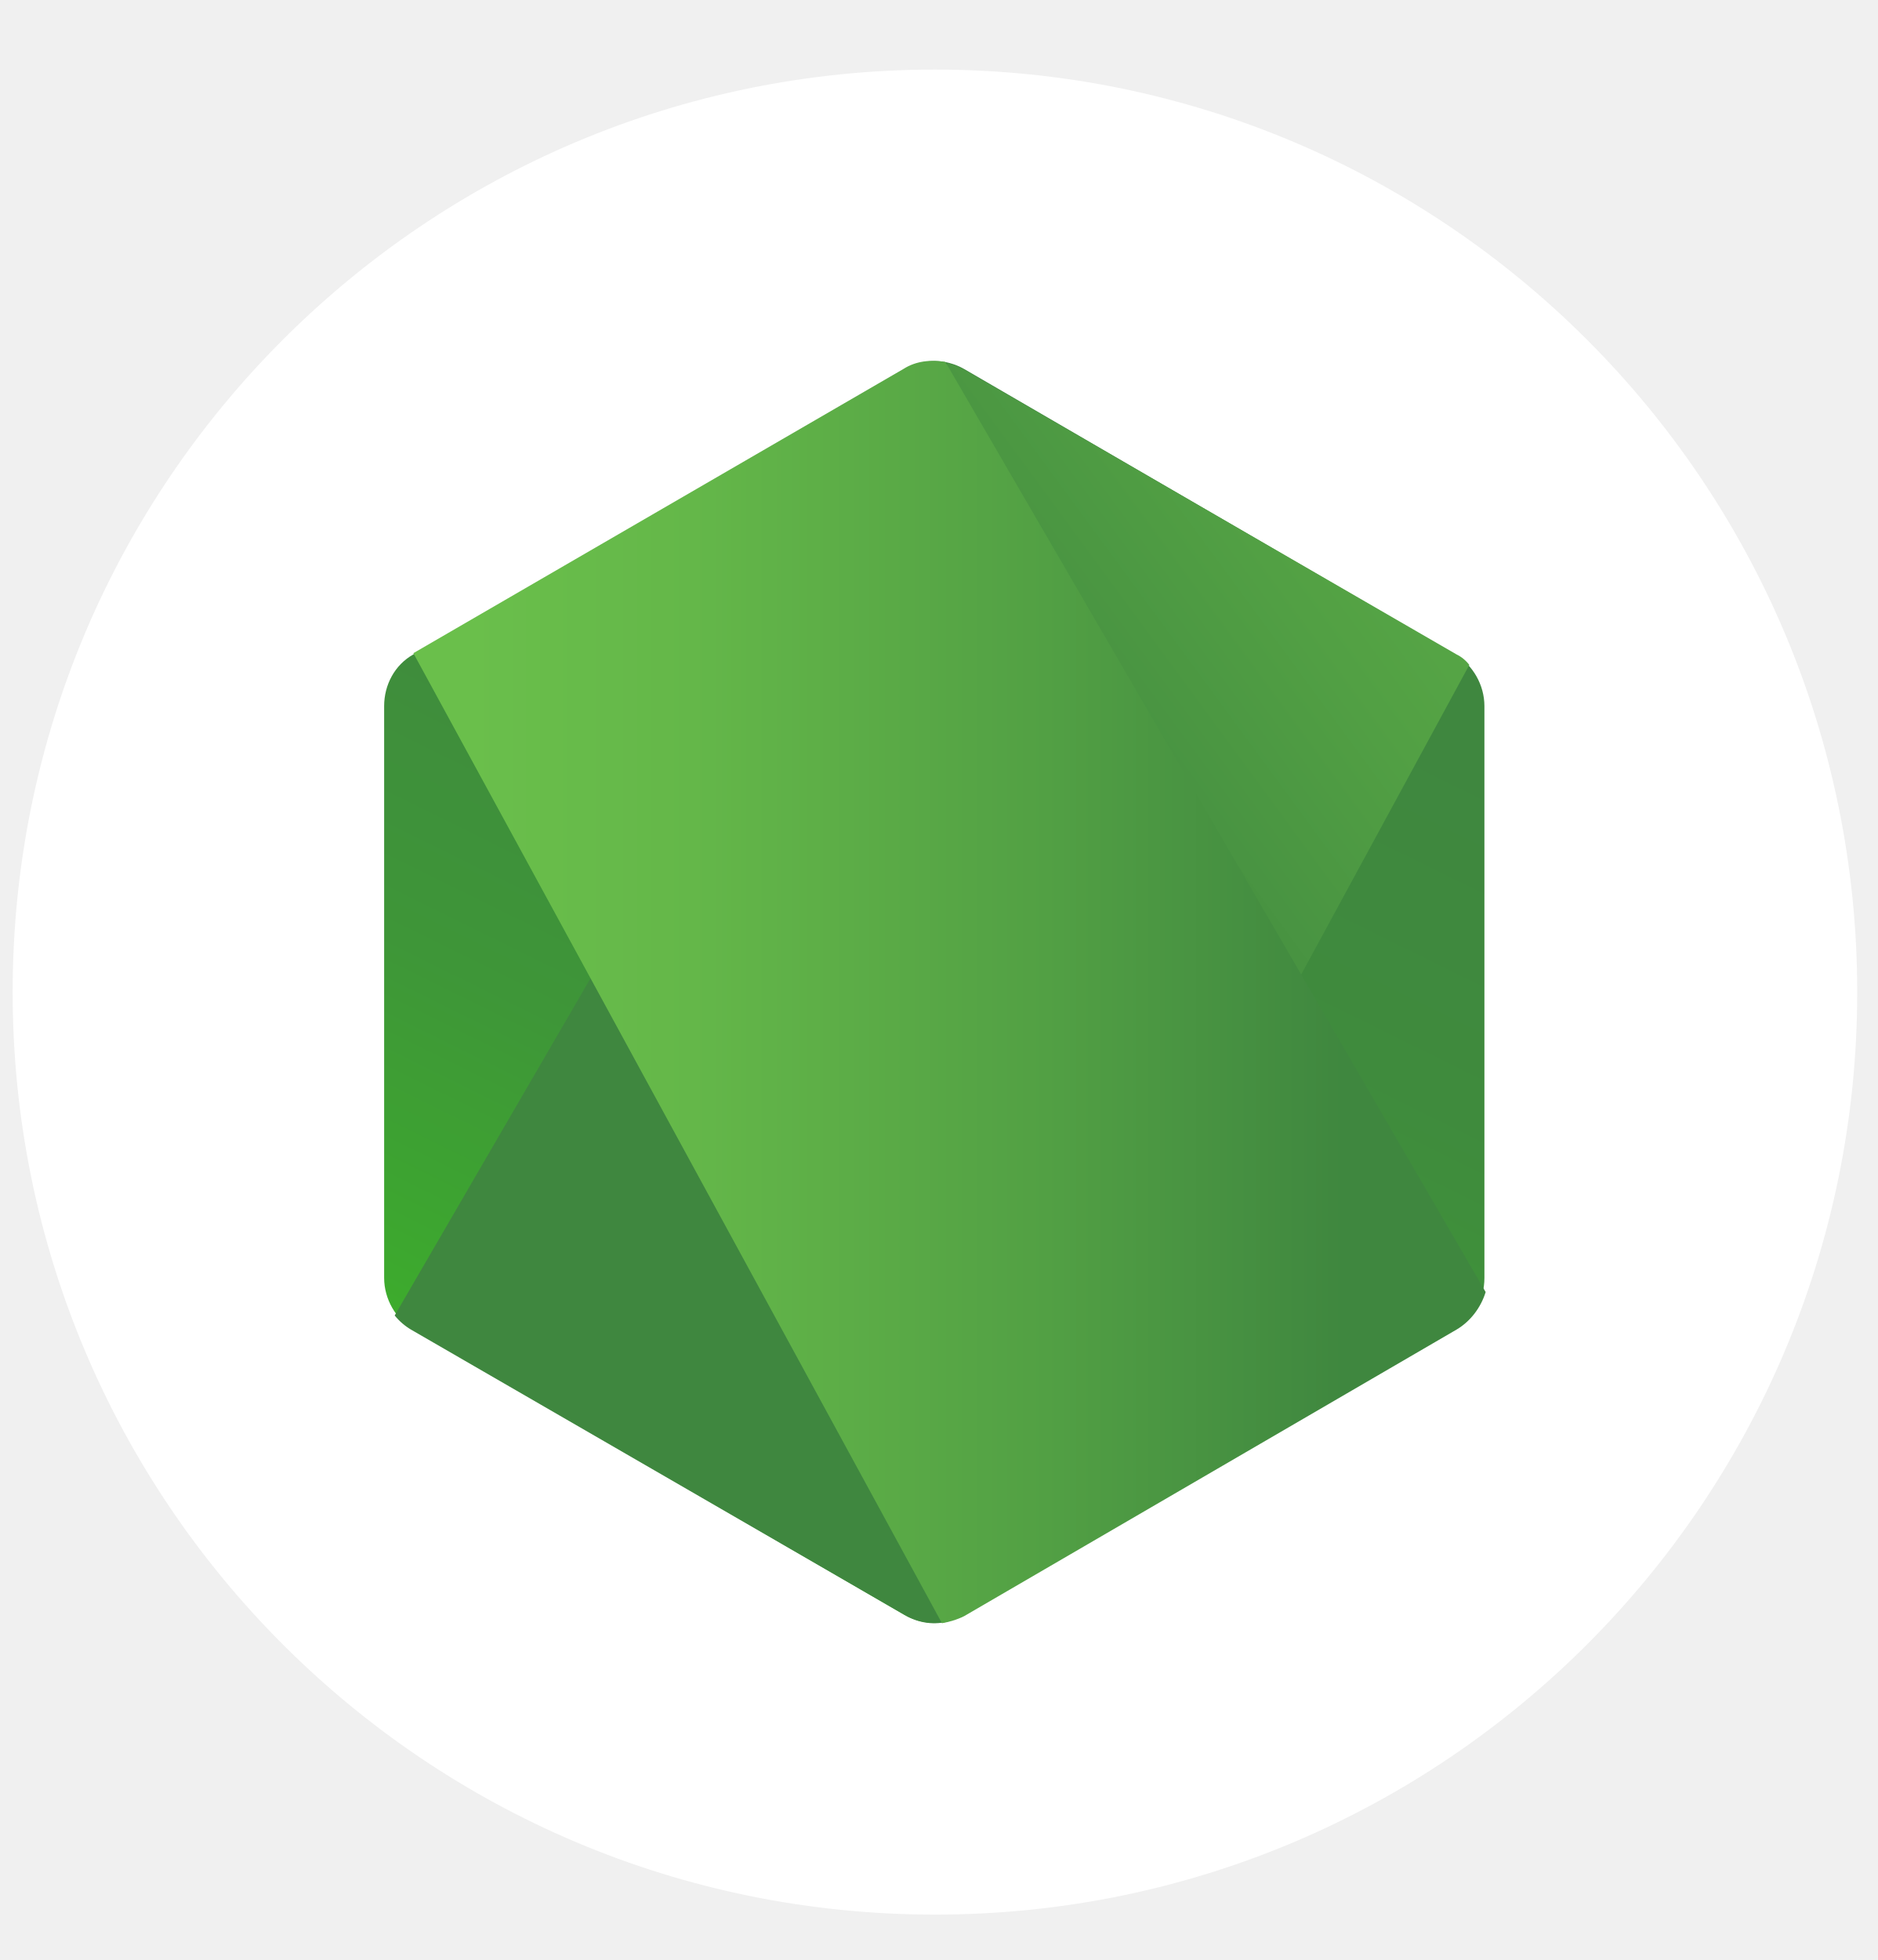
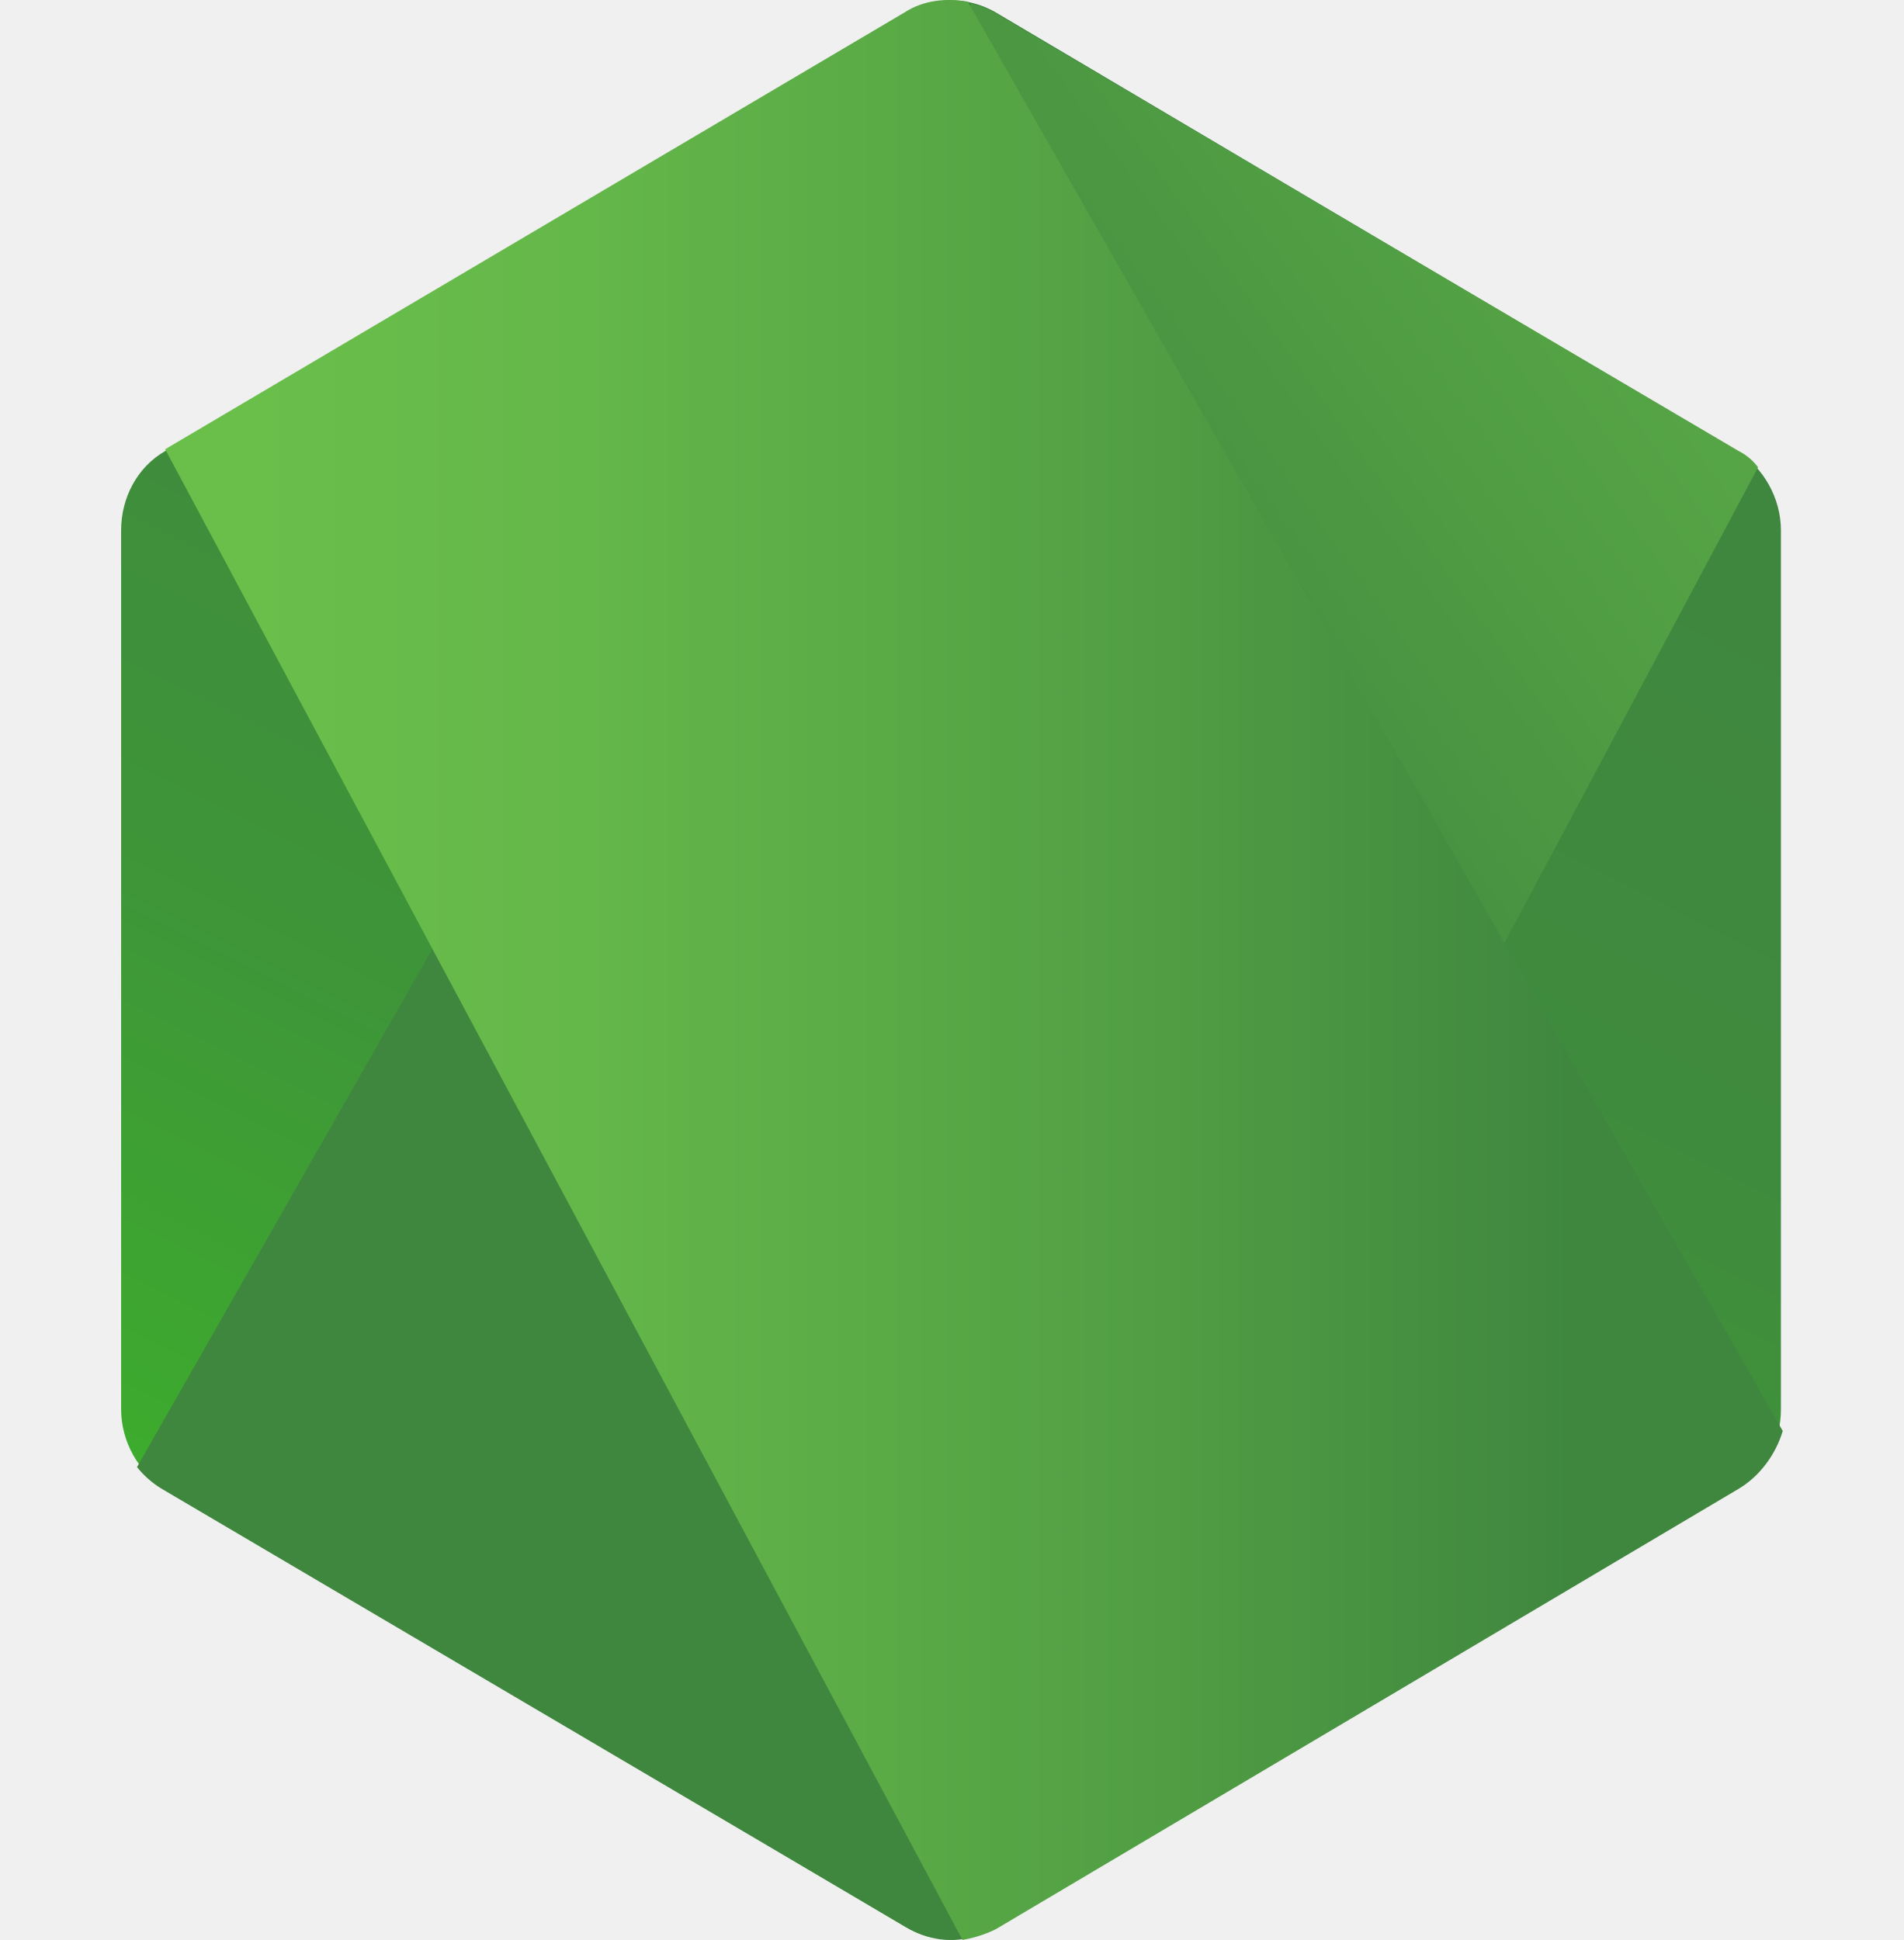
- <svg xmlns="http://www.w3.org/2000/svg" width="23" height="24" viewBox="0 0 23 24" fill="none">
-   <rect x="0.155" y="0.852" width="22.592" height="22.592" rx="11.296" fill="white" />
-   <g clip-path="url(#clip0_26_1592)">
-     <path d="M11.808 4.518C11.697 4.455 11.571 4.421 11.444 4.421C11.316 4.421 11.19 4.455 11.079 4.518L5.063 8.013C4.834 8.142 4.705 8.386 4.705 8.646V15.648C4.705 15.907 4.848 16.152 5.062 16.281L11.079 19.775C11.19 19.839 11.316 19.872 11.443 19.872C11.571 19.872 11.697 19.839 11.808 19.775L17.824 16.281C18.053 16.152 18.181 15.907 18.181 15.648V8.646C18.181 8.387 18.039 8.142 17.824 8.013L11.808 4.518Z" fill="url(#paint0_linear_26_1592)" />
-     <path d="M17.839 8.013L11.794 4.518C11.735 4.488 11.672 4.464 11.608 4.447L4.834 16.108C4.89 16.177 4.958 16.236 5.034 16.281L11.079 19.775C11.251 19.876 11.451 19.905 11.637 19.847L17.996 8.142C17.954 8.087 17.901 8.043 17.839 8.013Z" fill="url(#paint1_linear_26_1592)" />
-     <path d="M17.839 16.281C18.011 16.18 18.139 16.008 18.196 15.821L11.579 4.432C11.408 4.403 11.222 4.417 11.065 4.518L5.063 7.998L11.537 19.876C11.622 19.861 11.723 19.833 11.808 19.79L17.839 16.281Z" fill="url(#paint2_linear_26_1592)" />
+ <svg xmlns="http://www.w3.org/2000/svg" width="52" height="53" viewBox="0 0 52 53" fill="none">
+   <g clip-path="url(#clip0_145_30)">
+     <path d="M27.202 0.342C26.828 0.124 26.406 0.009 25.976 0.009C25.546 0.009 25.123 0.124 24.75 0.342L4.51 12.323C3.741 12.767 3.308 13.604 3.308 14.492V38.503C3.308 39.39 3.789 40.228 4.51 40.673L24.749 52.653C25.122 52.871 25.545 52.986 25.975 52.986C26.405 52.986 26.828 52.871 27.201 52.653L47.441 40.672C48.21 40.228 48.642 39.39 48.642 38.502V14.492C48.642 13.604 48.162 12.767 47.441 12.323L27.202 0.342Z" fill="url(#paint0_linear_145_30)" />
+     <path d="M47.489 12.322L27.154 0.342C26.955 0.238 26.745 0.155 26.529 0.095L3.742 40.08C3.93 40.316 4.158 40.517 4.415 40.672L24.75 52.653C25.327 52.998 26 53.097 26.625 52.899L48.018 12.766C47.878 12.579 47.697 12.427 47.489 12.322Z" fill="url(#paint1_linear_145_30)" />
+     <path d="M47.49 40.672C48.067 40.327 48.499 39.735 48.692 39.094L26.433 0.045C25.856 -0.054 25.231 -0.004 24.703 0.341L4.511 12.273L26.288 52.998C26.577 52.948 26.914 52.85 27.203 52.702L47.49 40.672Z" fill="url(#paint2_linear_145_30)" />
  </g>
  <defs>
-     <linearGradient id="paint0_linear_26_1592" x1="13.894" y1="7.121" x2="8.399" y2="18.26" gradientUnits="userSpaceOnUse">
+     <linearGradient id="paint0_linear_145_30" x1="34.218" y1="9.264" x2="15.161" y2="47.169" gradientUnits="userSpaceOnUse">
      <stop stop-color="#3F873F" />
      <stop offset="0.33" stop-color="#3F8B3D" />
      <stop offset="0.637" stop-color="#3E9638" />
      <stop offset="0.934" stop-color="#3DA92E" />
      <stop offset="1" stop-color="#3DAE2B" />
    </linearGradient>
-     <linearGradient id="paint1_linear_26_1592" x1="10.529" y1="12.965" x2="25.86" y2="1.707" gradientUnits="userSpaceOnUse">
+     <linearGradient id="paint1_linear_145_30" x1="22.901" y1="29.301" x2="75.156" y2="-8.347" gradientUnits="userSpaceOnUse">
      <stop offset="0.138" stop-color="#3F873F" />
      <stop offset="0.402" stop-color="#52A044" />
      <stop offset="0.713" stop-color="#64B749" />
      <stop offset="0.908" stop-color="#6ABF4B" />
    </linearGradient>
-     <linearGradient id="paint2_linear_26_1592" x1="4.485" y1="12.145" x2="18.407" y2="12.145" gradientUnits="userSpaceOnUse">
+     <linearGradient id="paint2_linear_145_30" x1="2.567" y1="26.49" x2="49.4" y2="26.49" gradientUnits="userSpaceOnUse">
      <stop offset="0.092" stop-color="#6ABF4B" />
      <stop offset="0.287" stop-color="#64B749" />
      <stop offset="0.598" stop-color="#52A044" />
      <stop offset="0.862" stop-color="#3F873F" />
    </linearGradient>
-     <clipPath id="clip0_26_1592">
-       <rect width="15.458" height="15.458" fill="white" transform="translate(3.72192 4.4187)" />
+     <clipPath id="clip0_145_30">
+       <rect width="52" height="53" fill="white" />
    </clipPath>
  </defs>
</svg>
